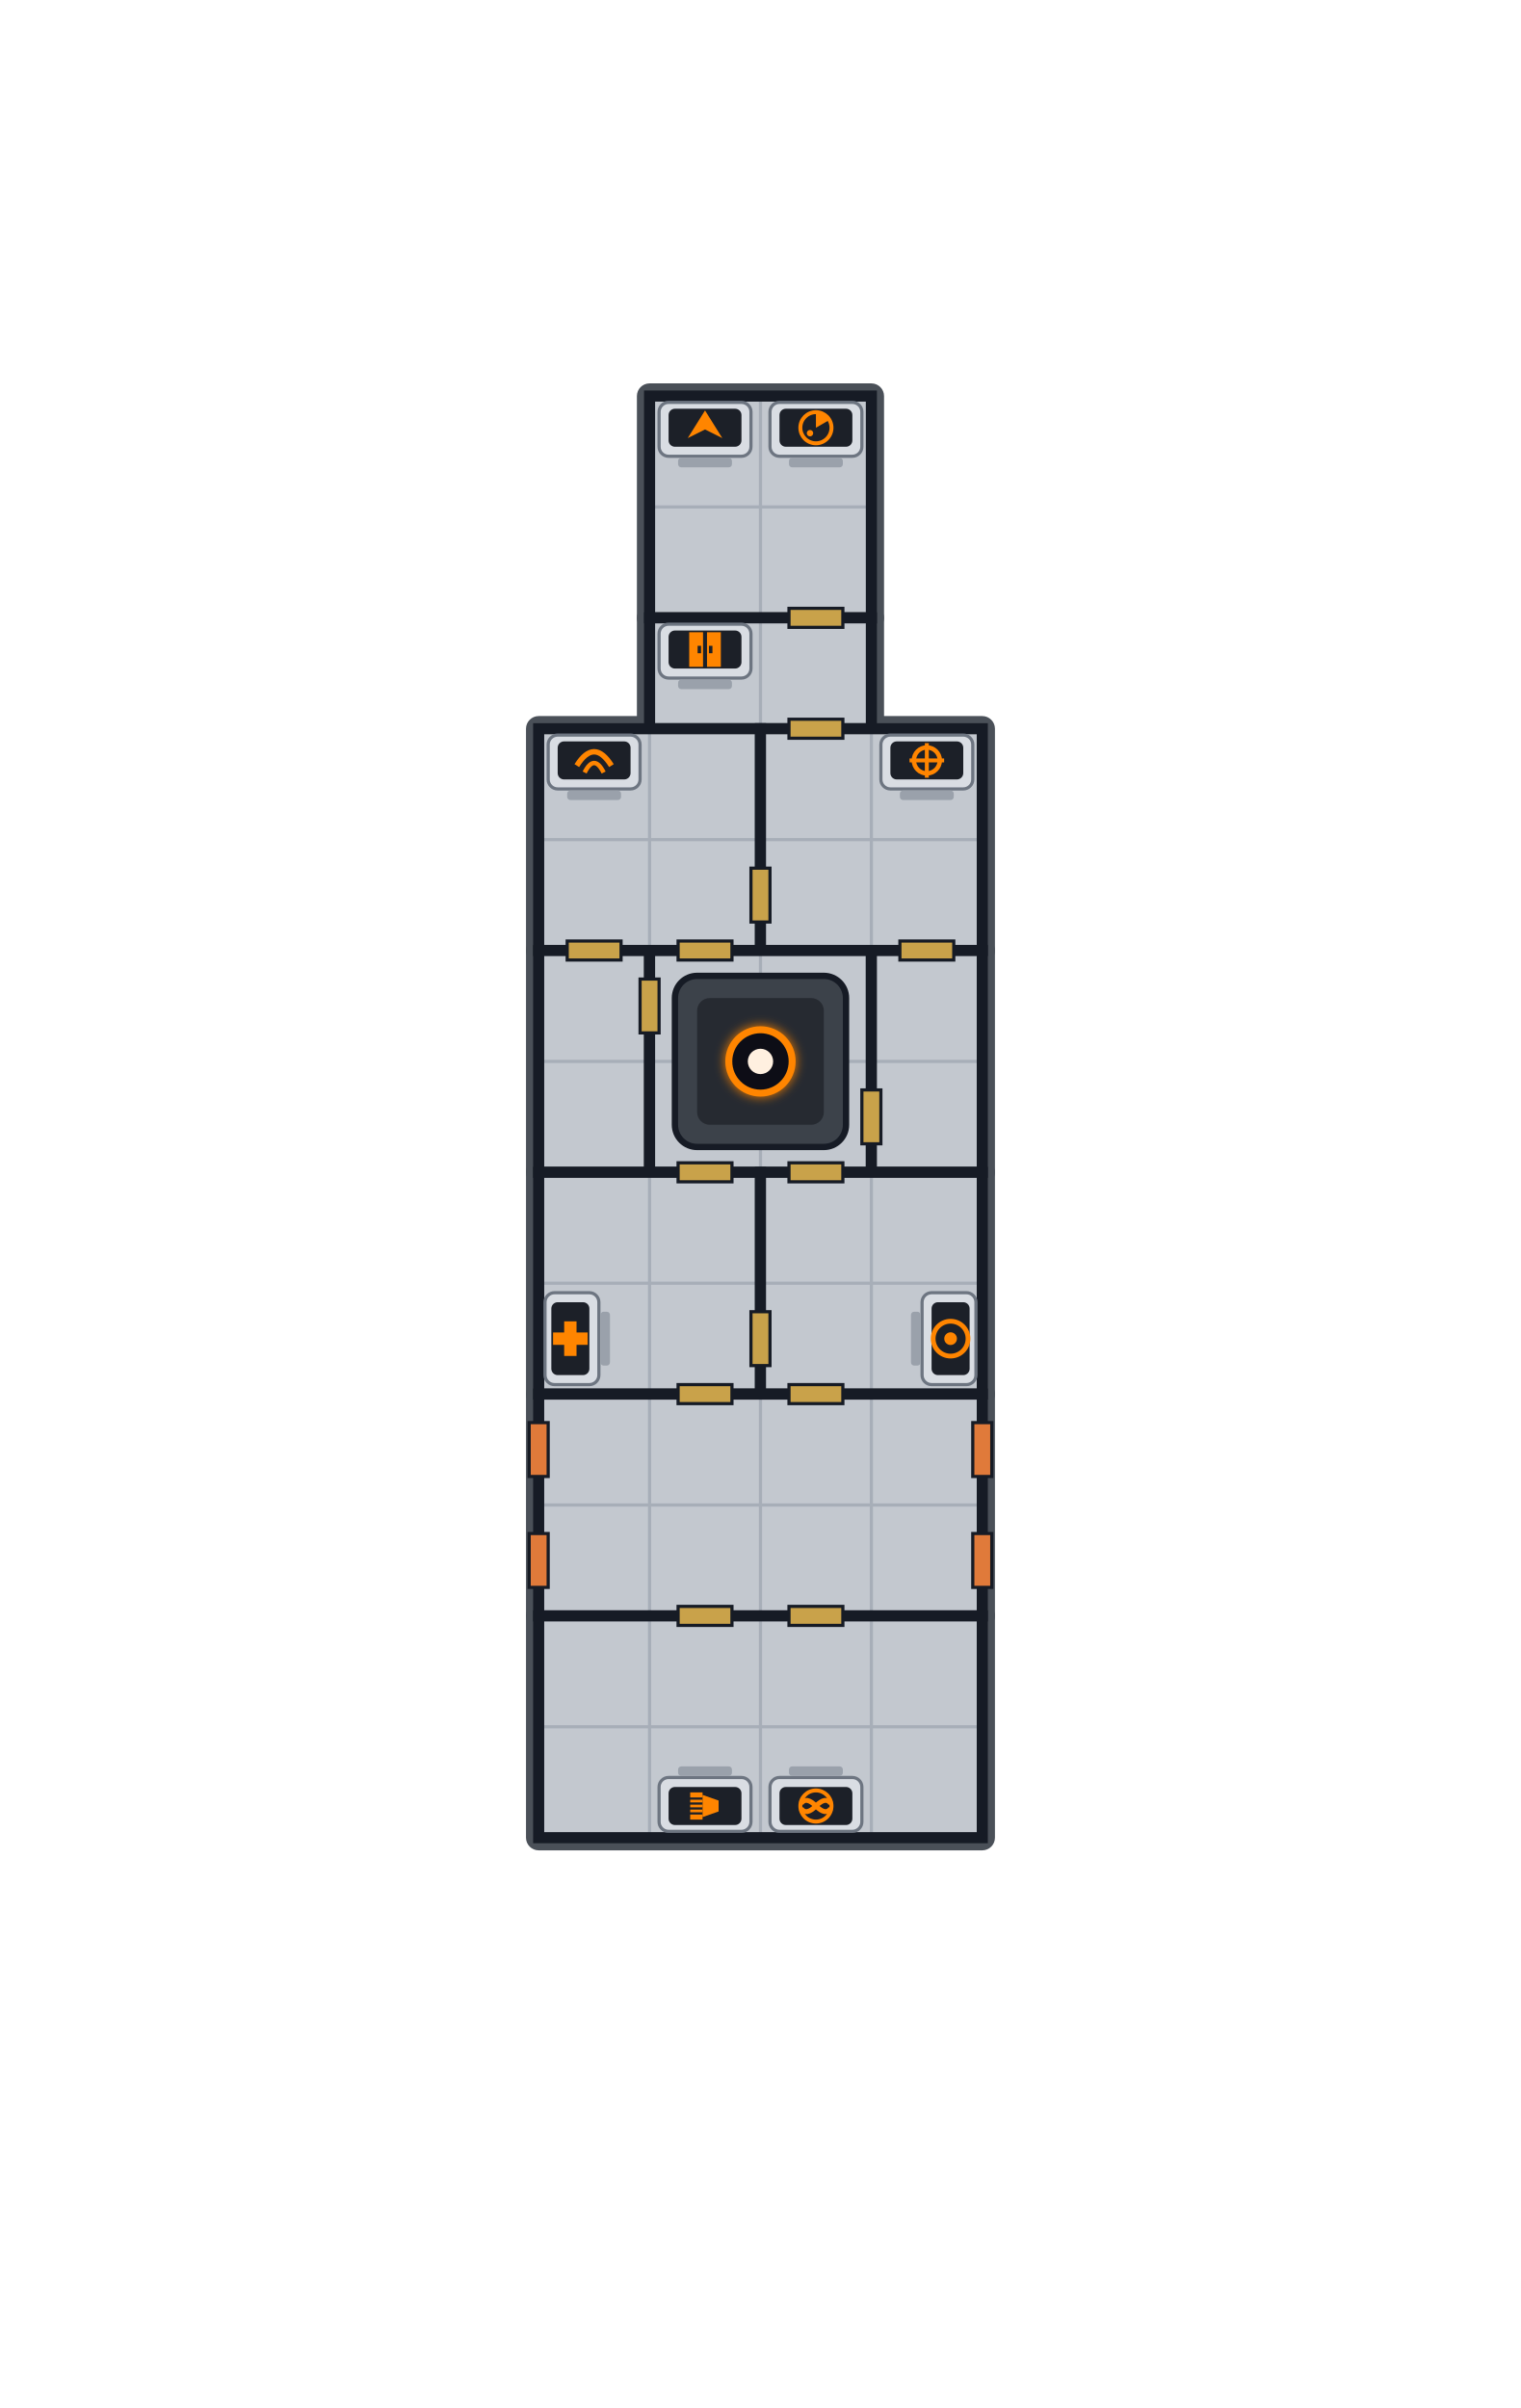
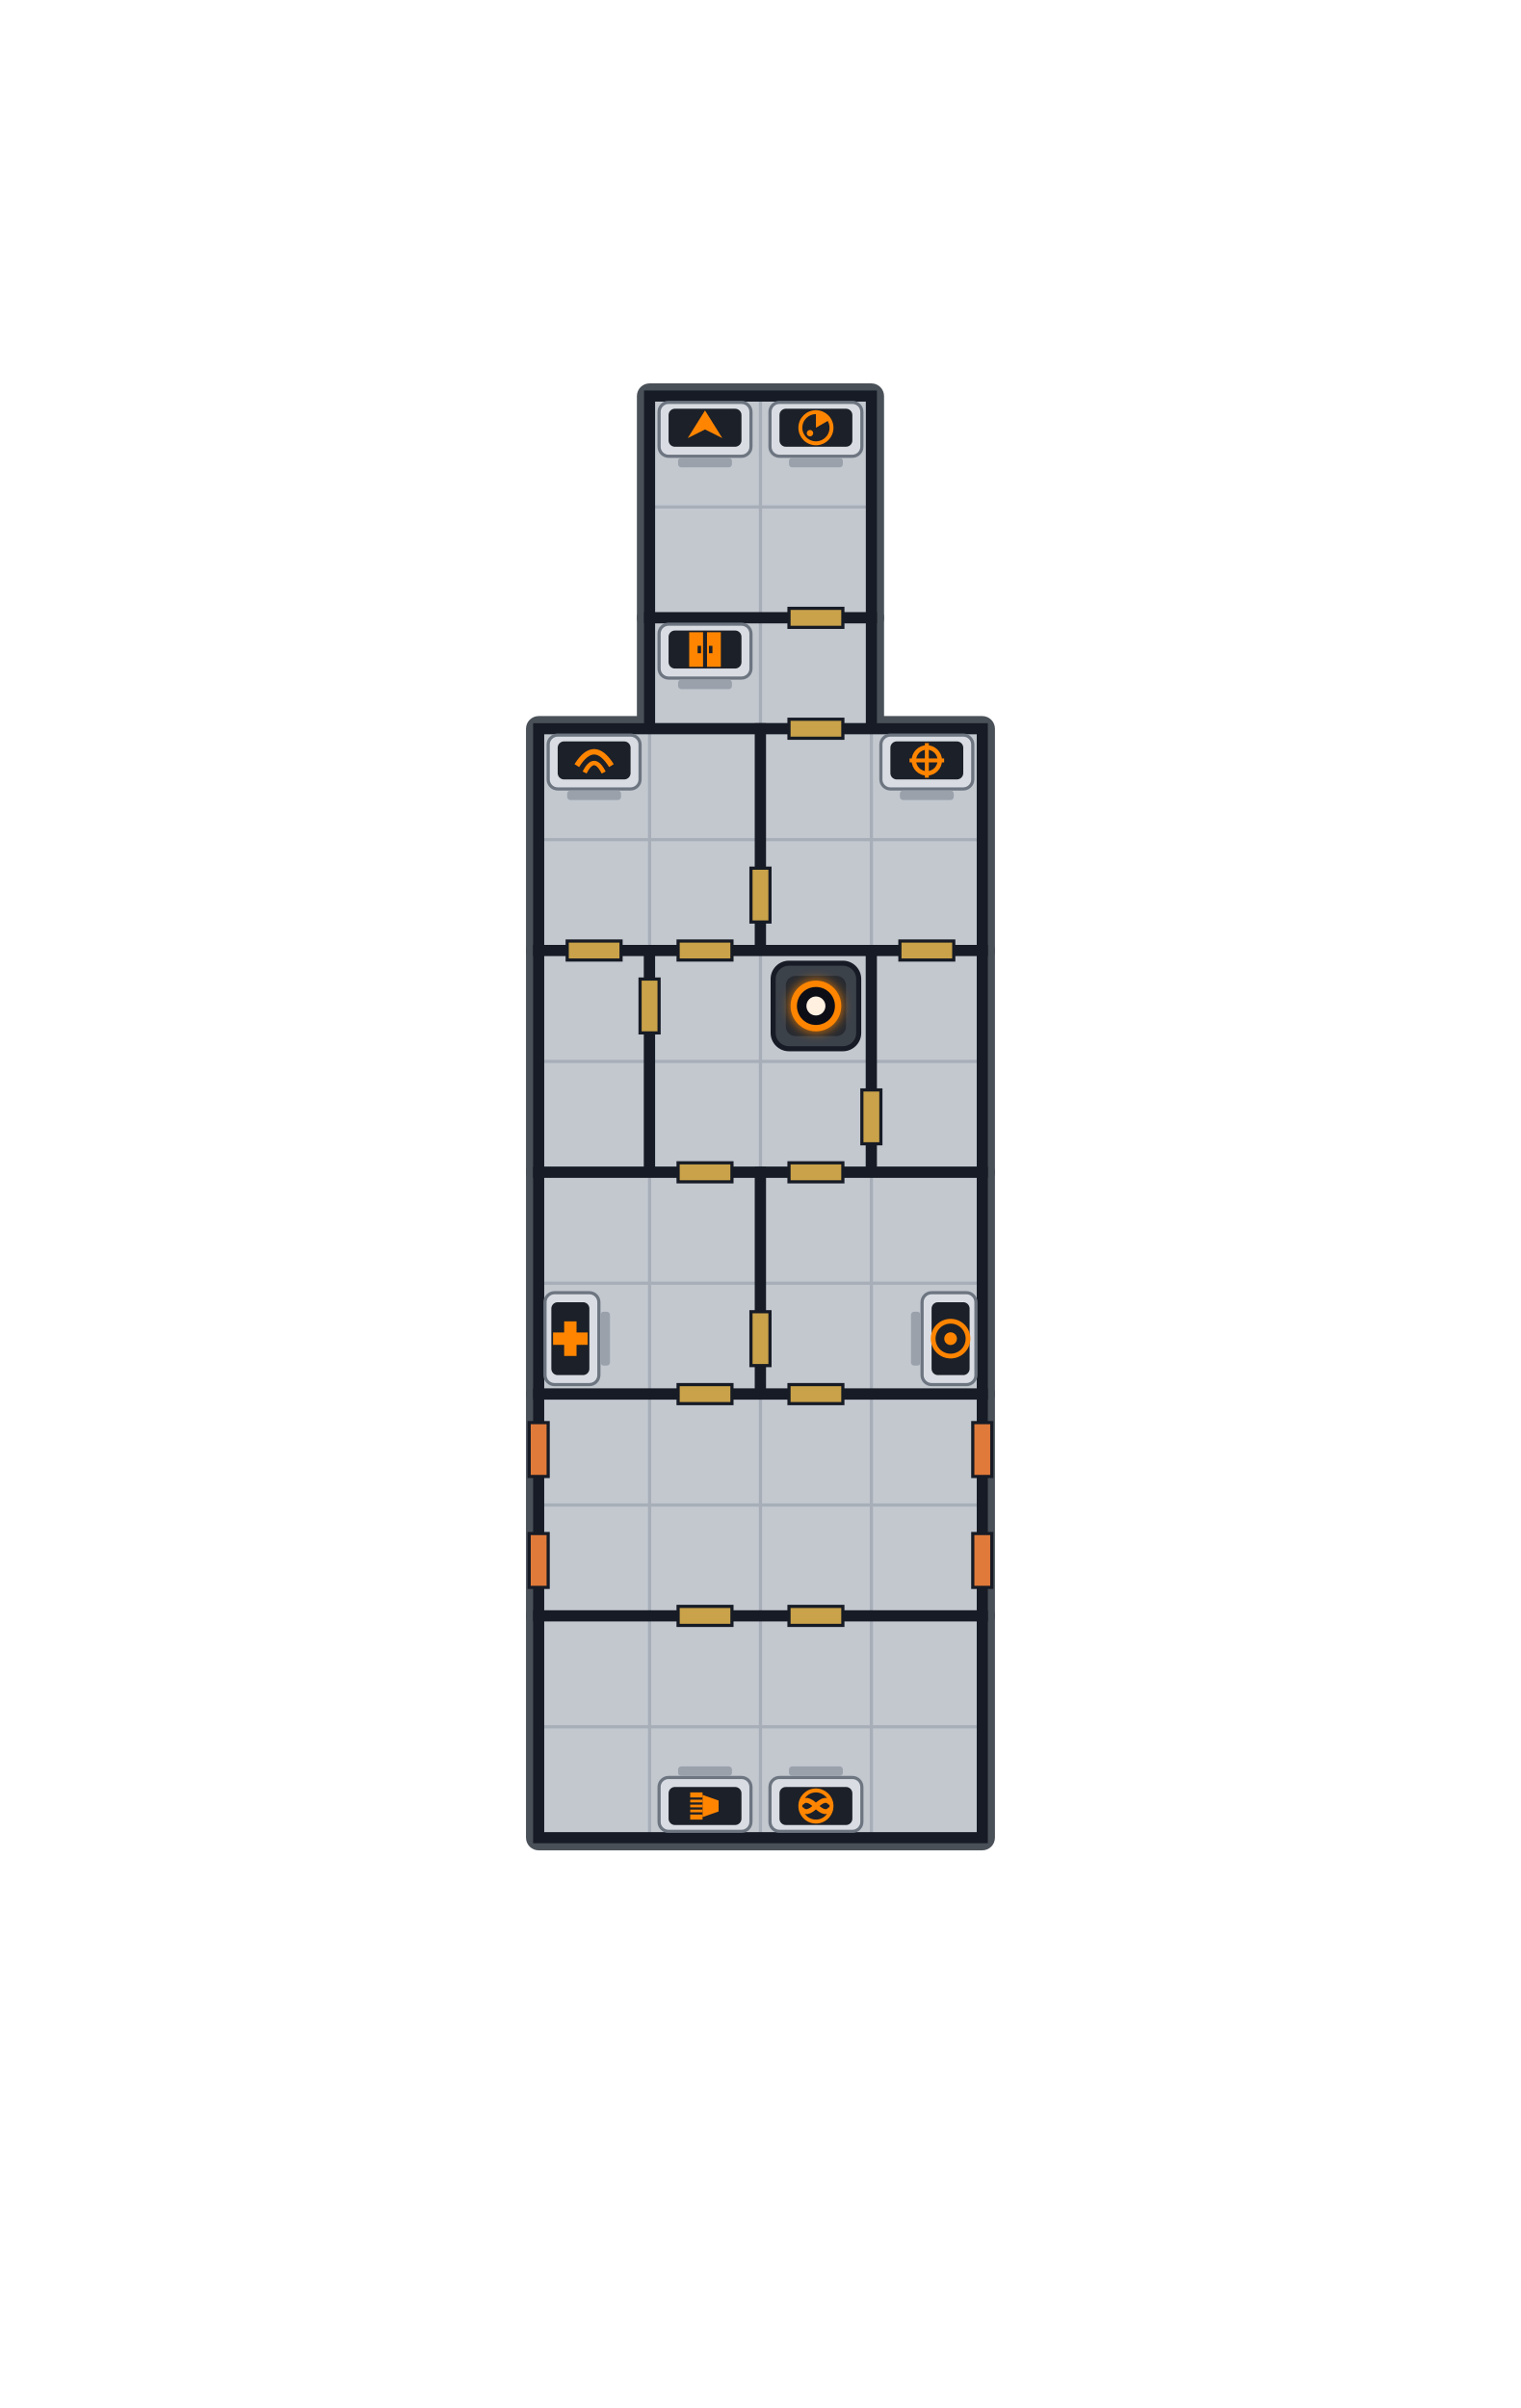
<svg xmlns="http://www.w3.org/2000/svg" viewBox="0 0 480 760" width="480" height="760">
  <defs>
    <filter id="cglow" filterUnits="userSpaceOnUse" x="0" y="0" width="1300" height="800">
      <feGaussianBlur stdDeviation="1.6" result="b" />
      <feMerge>
        <feMergeNode in="b" />
        <feMergeNode in="SourceGraphic" />
      </feMerge>
    </filter>
  </defs>
  <rect x="201" y="121" width="78" height="78" rx="4" fill="#4a5058" />
  <rect x="201" y="191" width="78" height="43" rx="4" fill="#4a5058" />
  <rect x="166" y="226" width="78" height="78" rx="4" fill="#4a5058" />
  <rect x="236" y="226" width="78" height="78" rx="4" fill="#4a5058" />
  <rect x="166" y="296" width="43" height="78" rx="4" fill="#4a5058" />
  <rect x="201" y="296" width="78" height="78" rx="4" fill="#4a5058" />
  <rect x="271" y="296" width="43" height="78" rx="4" fill="#4a5058" />
  <rect x="166" y="366" width="78" height="78" rx="4" fill="#4a5058" />
  <rect x="236" y="366" width="78" height="78" rx="4" fill="#4a5058" />
  <rect x="166" y="436" width="148" height="78" rx="4" fill="#4a5058" />
  <rect x="166" y="506" width="148" height="78" rx="4" fill="#4a5058" />
  <rect x="205" y="125" width="70" height="70" fill="#c3c8cf" />
  <line x1="240" y1="125" x2="240" y2="195" stroke="#a7aeb8" />
  <line x1="205" y1="160" x2="275" y2="160" stroke="#a7aeb8" />
  <rect x="205" y="125" width="70" height="70" fill="none" stroke="#161b25" stroke-width="3.5" />
  <rect x="205" y="195" width="70" height="35" fill="#c3c8cf" />
  <line x1="240" y1="195" x2="240" y2="230" stroke="#a7aeb8" />
  <rect x="205" y="195" width="70" height="35" fill="none" stroke="#161b25" stroke-width="3.5" />
  <rect x="170" y="230" width="70" height="70" fill="#c3c8cf" />
  <line x1="205" y1="230" x2="205" y2="300" stroke="#a7aeb8" />
  <line x1="170" y1="265" x2="240" y2="265" stroke="#a7aeb8" />
  <rect x="170" y="230" width="70" height="70" fill="none" stroke="#161b25" stroke-width="3.5" />
  <rect x="240" y="230" width="70" height="70" fill="#c3c8cf" />
  <line x1="275" y1="230" x2="275" y2="300" stroke="#a7aeb8" />
  <line x1="240" y1="265" x2="310" y2="265" stroke="#a7aeb8" />
  <rect x="240" y="230" width="70" height="70" fill="none" stroke="#161b25" stroke-width="3.5" />
  <rect x="170" y="300" width="35" height="70" fill="#c3c8cf" />
  <line x1="170" y1="335" x2="205" y2="335" stroke="#a7aeb8" />
  <rect x="170" y="300" width="35" height="70" fill="none" stroke="#161b25" stroke-width="3.5" />
  <rect x="205" y="300" width="70" height="70" fill="#c3c8cf" />
  <line x1="240" y1="300" x2="240" y2="370" stroke="#a7aeb8" />
  <line x1="205" y1="335" x2="275" y2="335" stroke="#a7aeb8" />
  <rect x="205" y="300" width="70" height="70" fill="none" stroke="#161b25" stroke-width="3.5" />
  <rect x="275" y="300" width="35" height="70" fill="#c3c8cf" />
  <line x1="275" y1="335" x2="310" y2="335" stroke="#a7aeb8" />
  <rect x="275" y="300" width="35" height="70" fill="none" stroke="#161b25" stroke-width="3.5" />
  <rect x="170" y="370" width="70" height="70" fill="#c3c8cf" />
  <line x1="205" y1="370" x2="205" y2="440" stroke="#a7aeb8" />
  <line x1="170" y1="405" x2="240" y2="405" stroke="#a7aeb8" />
  <rect x="170" y="370" width="70" height="70" fill="none" stroke="#161b25" stroke-width="3.5" />
  <rect x="240" y="370" width="70" height="70" fill="#c3c8cf" />
  <line x1="275" y1="370" x2="275" y2="440" stroke="#a7aeb8" />
  <line x1="240" y1="405" x2="310" y2="405" stroke="#a7aeb8" />
  <rect x="240" y="370" width="70" height="70" fill="none" stroke="#161b25" stroke-width="3.5" />
  <rect x="170" y="440" width="140" height="70" fill="#c3c8cf" />
  <line x1="205" y1="440" x2="205" y2="510" stroke="#a7aeb8" />
  <line x1="240" y1="440" x2="240" y2="510" stroke="#a7aeb8" />
  <line x1="275" y1="440" x2="275" y2="510" stroke="#a7aeb8" />
  <line x1="170" y1="475" x2="310" y2="475" stroke="#a7aeb8" />
  <rect x="170" y="440" width="140" height="70" fill="none" stroke="#161b25" stroke-width="3.5" />
  <rect x="170" y="510" width="140" height="70" fill="#c3c8cf" />
  <line x1="205" y1="510" x2="205" y2="580" stroke="#a7aeb8" />
  <line x1="240" y1="510" x2="240" y2="580" stroke="#a7aeb8" />
  <line x1="275" y1="510" x2="275" y2="580" stroke="#a7aeb8" />
  <line x1="170" y1="545" x2="310" y2="545" stroke="#a7aeb8" />
  <rect x="170" y="510" width="140" height="70" fill="none" stroke="#161b25" stroke-width="3.5" />
  <rect x="249" y="192" width="17" height="6" fill="#c9a24a" stroke="#161b25" stroke-width="1" />
  <rect x="249" y="227" width="17" height="6" fill="#c9a24a" stroke="#161b25" stroke-width="1" />
  <rect x="237" y="274" width="6" height="17" fill="#c9a24a" stroke="#161b25" stroke-width="1" />
  <rect x="179" y="297" width="17" height="6" fill="#c9a24a" stroke="#161b25" stroke-width="1" />
  <rect x="284" y="297" width="17" height="6" fill="#c9a24a" stroke="#161b25" stroke-width="1" />
  <rect x="202" y="309" width="6" height="17" fill="#c9a24a" stroke="#161b25" stroke-width="1" />
  <rect x="272" y="344" width="6" height="17" fill="#c9a24a" stroke="#161b25" stroke-width="1" />
  <rect x="214" y="297" width="17" height="6" fill="#c9a24a" stroke="#161b25" stroke-width="1" />
  <rect x="214" y="367" width="17" height="6" fill="#c9a24a" stroke="#161b25" stroke-width="1" />
  <rect x="249" y="367" width="17" height="6" fill="#c9a24a" stroke="#161b25" stroke-width="1" />
  <rect x="237" y="414" width="6" height="17" fill="#c9a24a" stroke="#161b25" stroke-width="1" />
  <rect x="214" y="437" width="17" height="6" fill="#c9a24a" stroke="#161b25" stroke-width="1" />
  <rect x="249" y="437" width="17" height="6" fill="#c9a24a" stroke="#161b25" stroke-width="1" />
  <rect x="214" y="507" width="17" height="6" fill="#c9a24a" stroke="#161b25" stroke-width="1" />
  <rect x="249" y="507" width="17" height="6" fill="#c9a24a" stroke="#161b25" stroke-width="1" />
  <rect x="167" y="449" width="6" height="17" fill="#e07a3a" stroke="#161b25" stroke-width="1" />
  <rect x="167" y="484" width="6" height="17" fill="#e07a3a" stroke="#161b25" stroke-width="1" />
  <rect x="307" y="449" width="6" height="17" fill="#e07a3a" stroke="#161b25" stroke-width="1" />
  <rect x="307" y="484" width="6" height="17" fill="#e07a3a" stroke="#161b25" stroke-width="1" />
  <g id="core">
-     <rect x="213" y="308" width="54" height="54" rx="7" fill="#3c424a" stroke="#161b25" stroke-width="2" />
-     <rect x="220" y="315" width="40" height="40" rx="4" fill="#262a31" />
-     <circle cx="240" cy="335" r="10" fill="#0c1018" stroke="#ff8500" stroke-width="2.2" filter="url(#cglow)" />
-     <circle cx="240" cy="335" r="4" fill="#fff0e0" />
+     <rect x="244" y="304" width="27" height="27" rx="5" fill="#3c424a" stroke="#161b25" stroke-width="1.6" />
+     <rect x="248" y="308" width="19" height="19" rx="3" fill="#262a31" />
+     <circle cx="257.5" cy="317.5" r="7" fill="#0c1018" stroke="#ff8500" stroke-width="2" filter="url(#cglow)" />
+     <circle cx="257.5" cy="317.5" r="3" fill="#fff0e0" />
  </g>
  <g class="system" data-name="Piloting">
    <g transform="rotate(0 222.5 142.5)">
      <rect x="208" y="127" width="29" height="17" rx="3" fill="#d9dde3" stroke="#6d7581" stroke-width="1" />
      <rect x="211" y="129" width="23" height="12" rx="2" fill="#1c2028" />
      <rect x="214" y="144.5" width="17" height="3" rx="1" fill="#9aa1ab" />
    </g>
    <g transform="translate(222.5,135.0) scale(.78) translate(-222.5,-135.0)">
      <path d="M215.5,139.2 L222.5,128.0 L229.5,139.2 L222.5,135.7 Z" fill="#ff8500" />
    </g>
  </g>
  <g class="system" data-name="Sensors">
    <g transform="rotate(0 257.5 142.5)">
      <rect x="243" y="127" width="29" height="17" rx="3" fill="#d9dde3" stroke="#6d7581" stroke-width="1" />
      <rect x="246" y="129" width="23" height="12" rx="2" fill="#1c2028" />
      <rect x="249" y="144.5" width="17" height="3" rx="1" fill="#9aa1ab" />
    </g>
    <g transform="translate(257.5,135.0) scale(.78) translate(-257.5,-135.0)">
      <circle cx="257.5" cy="135.0" r="6.3" fill="none" stroke="#ff8500" stroke-width="1.6" />
      <path d="M257.5,135.0 L257.5,128.7 A6.3,6.3 0 0 1 262.96,131.85 Z" fill="#ff8500" />
      <circle cx="255.1" cy="137.2" r="1.3" fill="#ff8500" />
    </g>
  </g>
  <g class="system" data-name="Doors">
    <g transform="rotate(0 222.5 212.5)">
      <rect x="208" y="197" width="29" height="17" rx="3" fill="#d9dde3" stroke="#6d7581" stroke-width="1" />
      <rect x="211" y="199" width="23" height="12" rx="2" fill="#1c2028" />
      <rect x="214" y="214.5" width="17" height="3" rx="1" fill="#9aa1ab" />
    </g>
    <g transform="translate(222.5,205.0) scale(.78) translate(-222.5,-205.0)">
      <path d="M216.1,198.0 h5.6 v14 h-5.6 Z M219.5,203.5 h1.4 v3 h-1.4 Z" fill="#ff8500" fill-rule="evenodd" />
      <path d="M223.3,198.0 h5.6 v14 h-5.6 Z M224.1,203.5 h1.4 v3 h-1.4 Z" fill="#ff8500" fill-rule="evenodd" />
    </g>
  </g>
  <g class="system" data-name="Shields">
    <g transform="rotate(0 187.5 247.5)">
      <rect x="173" y="232" width="29" height="17" rx="3" fill="#d9dde3" stroke="#6d7581" stroke-width="1" />
      <rect x="176" y="234" width="23" height="12" rx="2" fill="#1c2028" />
      <rect x="179" y="249.5" width="17" height="3" rx="1" fill="#9aa1ab" />
    </g>
    <g transform="translate(187.5,240.0) scale(.78) translate(-187.5,-240.0)">
      <path d="M180.5,242.1 Q187.5,230.9 194.5,242.1" fill="none" stroke="#ff8500" stroke-width="2.2" />
      <path d="M183.65,244.9 Q187.5,237.2 191.35,244.9" fill="none" stroke="#ff8500" stroke-width="1.8" />
    </g>
  </g>
  <g class="system" data-name="Weapons">
    <g transform="rotate(0 292.5 247.5)">
      <rect x="278" y="232" width="29" height="17" rx="3" fill="#d9dde3" stroke="#6d7581" stroke-width="1" />
      <rect x="281" y="234" width="23" height="12" rx="2" fill="#1c2028" />
      <rect x="284" y="249.5" width="17" height="3" rx="1" fill="#9aa1ab" />
    </g>
    <g transform="translate(292.5,240.0) scale(.78) translate(-292.5,-240.0)">
      <circle cx="292.5" cy="240.0" r="5.25" fill="none" stroke="#ff8500" stroke-width="1.8" />
      <path d="M285.5,240.0 H299.5 M292.5,233.0 V247.0" stroke="#ff8500" stroke-width="1.6" />
    </g>
  </g>
  <g class="system" data-name="Medbay">
    <g transform="rotate(270 187.5 422.5)">
      <rect x="173" y="407" width="29" height="17" rx="3" fill="#d9dde3" stroke="#6d7581" stroke-width="1" />
      <rect x="176" y="409" width="23" height="12" rx="2" fill="#1c2028" />
      <rect x="179" y="424.5" width="17" height="3" rx="1" fill="#9aa1ab" />
    </g>
    <g transform="translate(180.0,422.5) scale(.78) translate(-180.0,-422.5)">
      <path d="M177.5,415.5 h5 v4.5 h4.5 v5 h-4.5 v4.5 h-5 v-4.5 h-4.5 v-5 h4.5 Z" fill="#ff8500" />
    </g>
  </g>
  <g class="system" data-name="Crew Teleporter">
    <g transform="rotate(90 292.5 422.5)">
      <rect x="278" y="407" width="29" height="17" rx="3" fill="#d9dde3" stroke="#6d7581" stroke-width="1" />
      <rect x="281" y="409" width="23" height="12" rx="2" fill="#1c2028" />
      <rect x="284" y="424.5" width="17" height="3" rx="1" fill="#9aa1ab" />
    </g>
    <circle cx="300.0" cy="422.5" r="5.5" fill="none" stroke="#ff8500" stroke-width="1.5" />
    <circle cx="300.0" cy="422.5" r="2" fill="#ff8500" />
  </g>
  <g class="system" data-name="Engines">
    <g transform="rotate(180 222.5 562.5)">
      <rect x="208" y="547" width="29" height="17" rx="3" fill="#d9dde3" stroke="#6d7581" stroke-width="1" />
      <rect x="211" y="549" width="23" height="12" rx="2" fill="#1c2028" />
      <rect x="214" y="564.5" width="17" height="3" rx="1" fill="#9aa1ab" />
    </g>
    <g transform="translate(222.5,570.0) scale(.78) translate(-222.5,-570.0)">
      <rect x="216.5" y="564.5" width="5" height="2.05" fill="#ff8500" />
      <rect x="216.5" y="567.45" width="5" height="1.1" fill="#ff8500" />
      <rect x="216.5" y="569.45" width="5" height="1.1" fill="#ff8500" />
      <rect x="216.5" y="571.45" width="5" height="1.1" fill="#ff8500" />
      <rect x="216.5" y="573.45" width="5" height="2.05" fill="#ff8500" />
      <path d="M221.5,565.5 L228.0,567.8 V572.2 L221.5,574.5 Z" fill="#ff8500" />
    </g>
  </g>
  <g class="system" data-name="Life Support">
    <g transform="rotate(180 257.5 562.5)">
      <rect x="243" y="547" width="29" height="17" rx="3" fill="#d9dde3" stroke="#6d7581" stroke-width="1" />
      <rect x="246" y="549" width="23" height="12" rx="2" fill="#1c2028" />
      <rect x="249" y="564.5" width="17" height="3" rx="1" fill="#9aa1ab" />
    </g>
    <g transform="translate(257.5,570.0) scale(.78) translate(-257.5,-570.0)">
      <circle cx="257.5" cy="570.0" r="6.3" fill="none" stroke="#ff8500" stroke-width="1.6" />
      <path d="M257.5,570.0 q4,-4 6,-1" fill="none" stroke="#ff8500" stroke-width="2" />
      <path d="M257.5,570.0 q-4,4 -6,1" fill="none" stroke="#ff8500" stroke-width="2" />
      <path d="M257.5,570.0 q4,4 6,1" fill="none" stroke="#ff8500" stroke-width="2" />
      <path d="M257.5,570.0 q-4,-4 -6,-1" fill="none" stroke="#ff8500" stroke-width="2" />
    </g>
  </g>
</svg>
